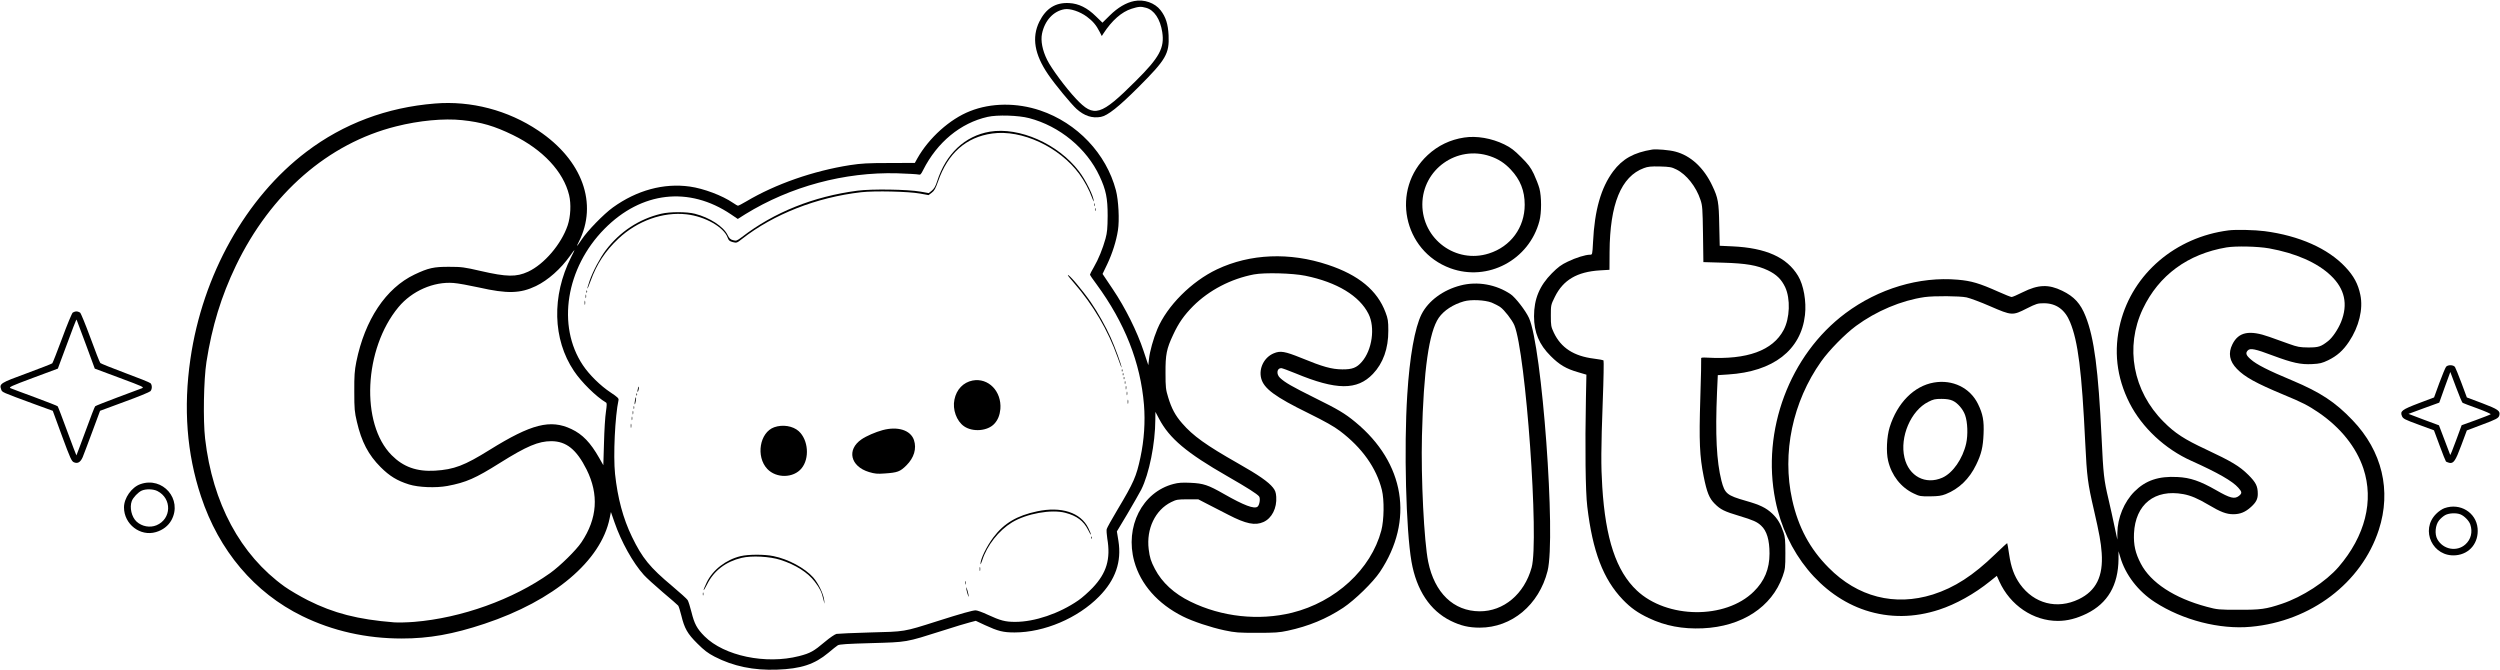
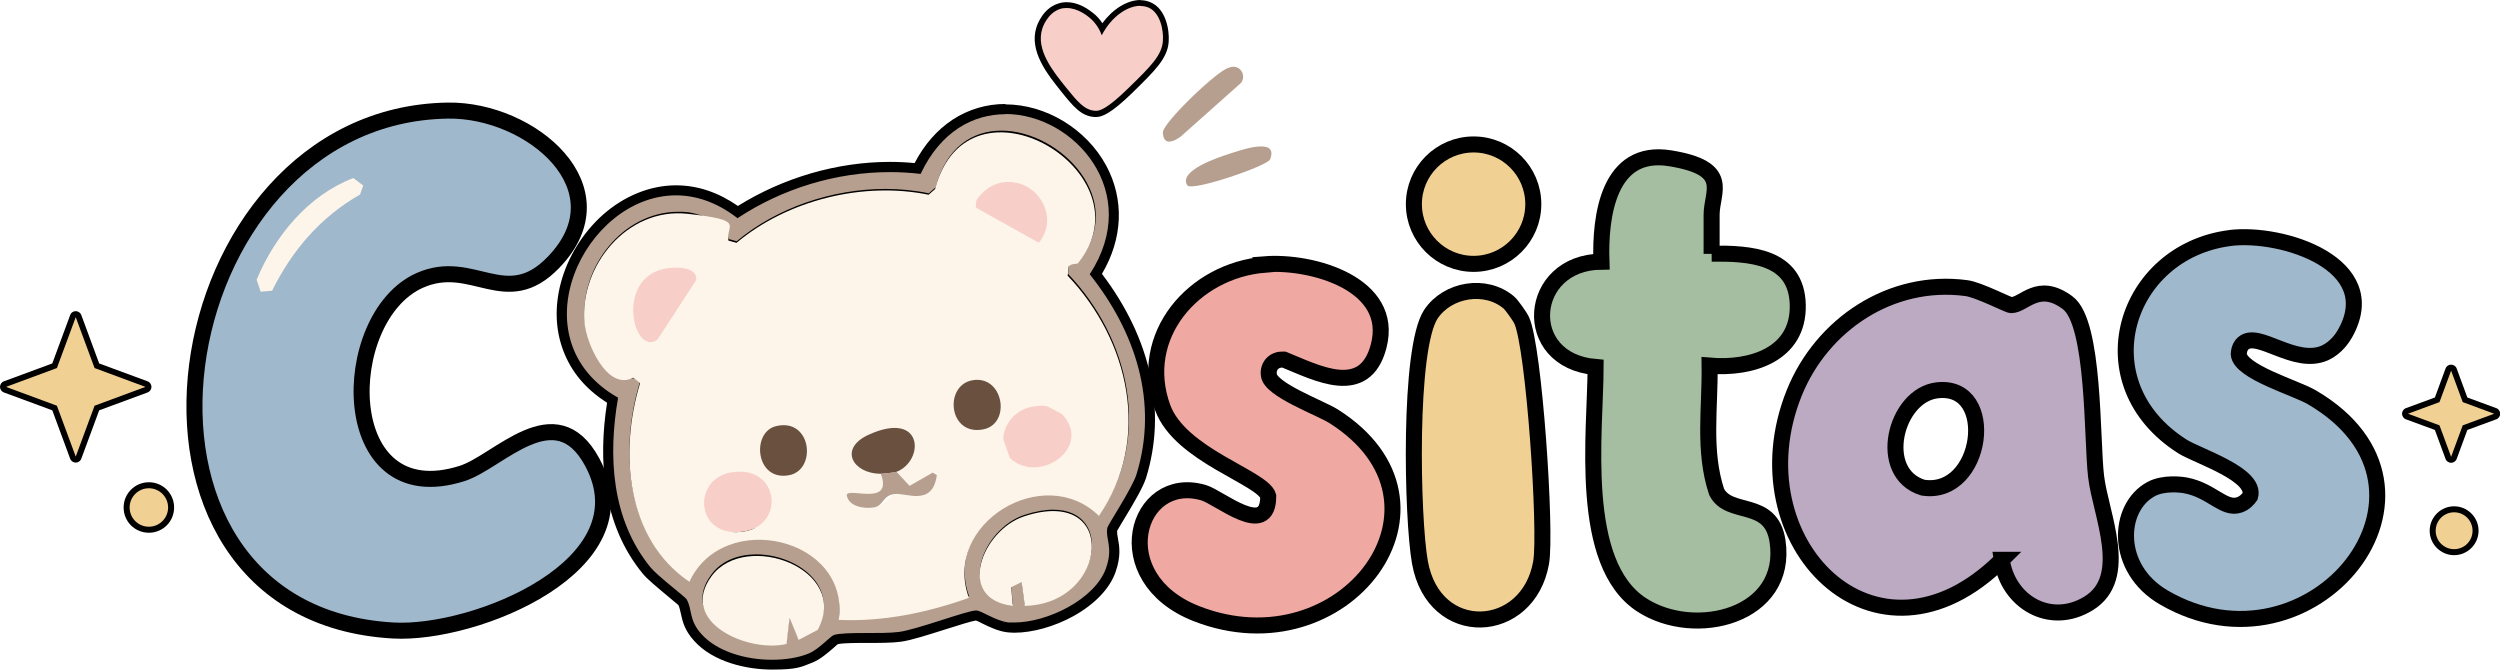
- <svg xmlns="http://www.w3.org/2000/svg" version="1.0" width="2601pt" height="697pt" viewBox="0 0 2601 697" preserveAspectRatio="xMidYMid meet">
-   <g transform="translate(0,697) scale(0.1,-0.1)" fill="#000000" stroke="none">
-     <path d="M11800 6959 c-83 -16 -171 -68 -253 -149 l-77 -76 -68 66 c-90 89 -180 133 -278 138 -142 8 -242 -55 -311 -194 -80 -164 -51 -340 93 -550 70 -103 239 -307 294 -357 81 -73 164 -100 254 -83 70 13 185 104 392 311 285 285 321 346 312 539 -6 116 -29 189 -83 259 -59 77 -173 117 -275 96z m123 -70 c85 -23 148 -117 169 -253 25 -163 -28 -263 -275 -508 -365 -364 -435 -385 -621 -187 -105 111 -258 317 -301 405 -50 100 -69 200 -54 273 28 137 119 236 234 255 58 10 160 -24 232 -77 63 -47 98 -88 133 -157 l23 -45 16 25 c90 138 190 226 294 259 72 23 98 25 150 10z" />
-     <path d="M4525 5893 c-500 -40 -952 -210 -1337 -502 -630 -477 -1080 -1281 -1207 -2156 -74 -508 -38 -984 110 -1429 187 -566 557 -1003 1054 -1246 317 -155 666 -233 1035 -233 285 0 532 44 860 153 722 240 1214 655 1303 1099 l13 64 38 -109 c69 -200 191 -420 305 -546 25 -28 114 -109 196 -179 83 -69 155 -133 161 -140 6 -8 20 -53 32 -101 33 -136 64 -191 167 -293 71 -71 109 -100 180 -137 194 -100 405 -144 650 -135 249 9 389 55 533 175 42 35 86 71 98 78 16 11 99 16 350 23 376 11 351 6 742 130 122 39 249 78 283 86 l61 16 96 -45 c137 -63 189 -76 308 -76 308 0 658 149 879 374 170 173 236 361 201 579 l-16 98 109 182 c59 100 124 214 144 252 83 165 146 479 147 729 l1 81 38 -72 c108 -205 287 -355 711 -598 212 -122 306 -182 329 -209 16 -19 6 -89 -15 -107 -34 -28 -142 13 -349 131 -166 95 -215 111 -350 117 -84 4 -126 1 -175 -12 -326 -84 -509 -445 -409 -806 66 -239 245 -442 505 -572 103 -52 289 -114 434 -145 114 -24 144 -26 340 -26 183 0 230 3 317 22 219 47 404 124 578 239 121 81 310 265 382 373 357 535 259 1134 -255 1558 -110 91 -181 133 -426 254 -237 118 -305 157 -358 206 -42 39 -34 102 12 102 9 0 75 -24 148 -54 426 -177 642 -178 806 -6 106 111 161 265 160 450 0 101 -4 124 -29 190 -85 228 -279 389 -599 495 -398 133 -809 116 -1154 -47 -266 -126 -520 -381 -621 -622 -42 -100 -79 -234 -87 -311 l-7 -64 -49 147 c-67 202 -190 450 -321 644 l-106 158 49 102 c53 112 94 241 111 352 17 105 6 313 -21 416 -100 381 -403 701 -788 831 -243 82 -510 80 -729 -7 -210 -82 -429 -279 -549 -492 l-26 -47 -267 -1 c-223 0 -289 -4 -408 -22 -381 -60 -773 -196 -1078 -377 -42 -25 -81 -45 -87 -45 -5 0 -28 13 -51 29 -112 77 -307 150 -450 170 -272 38 -551 -38 -800 -217 -96 -69 -266 -244 -326 -335 -25 -37 -46 -67 -48 -67 -2 0 6 19 18 42 203 398 39 852 -420 1159 -315 212 -700 313 -1076 282z m6182 -152 c317 -83 598 -314 733 -604 67 -144 84 -228 84 -412 -1 -131 -5 -174 -22 -237 -29 -105 -74 -216 -122 -298 -22 -38 -40 -72 -40 -77 0 -5 30 -50 68 -100 294 -401 458 -815 494 -1255 14 -176 2 -364 -37 -547 -43 -200 -68 -258 -240 -546 -58 -97 -108 -187 -111 -200 -3 -13 0 -57 6 -97 37 -214 -7 -360 -152 -513 -43 -45 -110 -105 -150 -132 -197 -136 -453 -223 -656 -223 -103 0 -153 13 -287 75 -53 25 -109 45 -124 45 -32 0 -146 -32 -404 -114 -349 -111 -330 -107 -692 -116 -176 -5 -334 -12 -352 -15 -17 -4 -69 -39 -120 -82 -117 -99 -153 -119 -269 -149 -347 -89 -780 2 -984 206 -79 79 -106 130 -136 252 -14 56 -32 113 -40 125 -7 12 -80 78 -161 146 -232 194 -311 291 -418 512 -93 192 -149 403 -176 654 -20 191 0 603 36 768 4 18 -9 31 -81 79 -108 71 -224 186 -290 285 -273 409 -176 1013 226 1419 384 388 879 444 1315 150 l71 -48 79 50 c468 288 1031 440 1580 425 110 -4 210 -9 222 -13 19 -5 25 2 48 48 145 288 389 489 670 552 101 23 323 16 432 -13z m-5899 -21 c201 -21 336 -61 529 -155 311 -152 525 -381 584 -625 22 -92 16 -222 -15 -315 -66 -195 -244 -404 -412 -482 -123 -56 -220 -55 -494 8 -169 39 -197 43 -325 43 -163 1 -218 -12 -362 -80 -298 -142 -517 -470 -606 -909 -18 -92 -22 -142 -21 -310 0 -181 3 -211 27 -313 48 -208 120 -345 247 -472 93 -93 171 -141 295 -180 99 -31 279 -38 399 -16 197 37 293 80 546 239 281 176 402 227 537 227 155 -1 261 -86 366 -295 129 -260 112 -509 -53 -756 -55 -83 -223 -248 -327 -322 -385 -274 -923 -467 -1414 -507 -74 -6 -168 -8 -209 -5 -378 30 -628 95 -897 230 -81 41 -190 105 -242 142 -461 331 -749 868 -827 1539 -22 192 -15 613 14 799 58 371 154 683 306 1000 362 752 960 1273 1666 1450 241 61 498 85 688 65z m1133 -1427 c-202 -403 -191 -853 30 -1182 77 -116 232 -269 334 -329 10 -5 9 -26 -1 -97 -8 -49 -17 -195 -20 -322 l-7 -233 -42 74 c-91 161 -175 248 -290 302 -219 104 -417 53 -850 -216 -263 -164 -371 -205 -571 -217 -188 -11 -328 39 -449 161 -326 328 -290 1107 71 1541 140 168 365 267 572 251 45 -3 165 -25 265 -47 296 -67 431 -63 593 15 126 61 258 178 356 316 23 33 43 60 45 60 2 0 -14 -35 -36 -77z m7640 -192 c329 -67 563 -209 657 -397 71 -141 38 -376 -70 -499 -53 -61 -99 -79 -203 -78 -110 1 -201 26 -427 119 -171 69 -217 77 -286 48 -99 -41 -157 -155 -131 -259 27 -107 143 -193 494 -365 172 -85 264 -137 326 -184 230 -174 379 -384 436 -613 26 -104 23 -313 -6 -423 -107 -403 -475 -742 -929 -855 -346 -85 -731 -44 -1057 116 -169 82 -296 199 -369 339 -43 82 -54 119 -65 206 -26 212 68 408 234 490 55 27 68 29 171 29 l111 0 89 -46 c49 -25 150 -77 224 -115 183 -95 279 -114 365 -75 88 39 141 146 133 262 -3 46 -11 67 -34 96 -48 60 -148 130 -365 253 -331 188 -468 286 -580 416 -71 81 -110 154 -145 269 -25 82 -28 104 -28 255 -1 192 11 251 79 396 58 125 114 204 209 300 166 165 392 283 632 329 111 21 404 13 535 -14z" />
-     <path d="M10298 5600 c-259 -44 -457 -230 -548 -516 -17 -53 -32 -78 -55 -97 l-32 -26 -84 15 c-135 24 -508 30 -659 10 -457 -60 -866 -224 -1201 -482 -53 -40 -59 -42 -92 -33 -28 7 -40 19 -57 54 -42 88 -187 182 -340 221 -84 22 -261 22 -352 0 -228 -54 -430 -187 -576 -380 -60 -80 -135 -221 -168 -318 -36 -107 -28 -107 11 0 64 176 152 310 289 439 198 186 463 281 710 253 192 -22 387 -133 426 -242 11 -30 20 -38 54 -47 39 -10 43 -9 96 33 328 257 776 433 1239 486 138 16 496 8 614 -14 l88 -16 33 25 c27 20 40 45 66 118 101 292 290 460 563 498 307 43 699 -139 906 -421 52 -70 103 -165 132 -245 10 -27 18 -45 18 -39 3 46 -83 221 -154 313 -218 285 -620 462 -927 411z" />
-     <path d="M11382 4840 c0 -14 2 -19 5 -12 2 6 2 18 0 25 -3 6 -5 1 -5 -13z" />
-     <path d="M11392 4790 c0 -14 2 -19 5 -12 2 6 2 18 0 25 -3 6 -5 1 -5 -13z" />
-     <path d="M11110 4106 c0 -4 29 -40 65 -81 199 -229 353 -491 452 -770 23 -66 42 -115 42 -108 1 20 -69 213 -114 312 -50 112 -136 265 -206 366 -88 128 -239 306 -239 281z" />
-     <path d="M6101 3934 c0 -11 3 -14 6 -6 3 7 2 16 -1 19 -3 4 -6 -2 -5 -13z" />
-     <path d="M6092 3885 c0 -16 2 -22 5 -12 2 9 2 23 0 30 -3 6 -5 -1 -5 -18z" />
-     <path d="M6082 3820 c0 -19 2 -27 5 -17 2 9 2 25 0 35 -3 9 -5 1 -5 -18z" />
-     <path d="M11671 3114 c0 -11 3 -14 6 -6 3 7 2 16 -1 19 -3 4 -6 -2 -5 -13z" />
-     <path d="M11681 3074 c0 -11 3 -14 6 -6 3 7 2 16 -1 19 -3 4 -6 -2 -5 -13z" />
-     <path d="M11691 3034 c0 -11 3 -14 6 -6 3 7 2 16 -1 19 -3 4 -6 -2 -5 -13z" />
-     <path d="M10119 3011 c-97 -19 -168 -93 -189 -198 -22 -102 22 -224 100 -278 90 -63 247 -50 316 27 36 39 56 89 62 153 14 184 -125 327 -289 296z" />
-     <path d="M11702 2990 c0 -14 2 -19 5 -12 2 6 2 18 0 25 -3 6 -5 1 -5 -13z" />
-     <path d="M11712 2935 c0 -16 2 -22 5 -12 2 9 2 23 0 30 -3 6 -5 -1 -5 -18z" />
-     <path d="M6636 2924 c-4 -14 -5 -28 -3 -31 3 -2 8 8 11 23 4 14 5 28 3 31 -3 2 -8 -8 -11 -23z" />
-     <path d="M11722 2875 c0 -16 2 -22 5 -12 2 9 2 23 0 30 -3 6 -5 -1 -5 -18z" />
-     <path d="M6621 2864 c0 -11 3 -14 6 -6 3 7 2 16 -1 19 -3 4 -6 -2 -5 -13z" />
-     <path d="M6606 2804 c-4 -20 -5 -38 -3 -40 3 -3 8 11 11 32 4 20 5 38 3 40 -3 3 -8 -11 -11 -32z" />
-     <path d="M11732 2790 c0 -19 2 -27 5 -17 2 9 2 25 0 35 -3 9 -5 1 -5 -18z" />
-     <path d="M6592 2730 c0 -14 2 -19 5 -12 2 6 2 18 0 25 -3 6 -5 1 -5 -13z" />
-     <path d="M6582 2675 c0 -16 2 -22 5 -12 2 9 2 23 0 30 -3 6 -5 -1 -5 -18z" />
-     <path d="M6572 2615 c0 -16 2 -22 5 -12 2 9 2 23 0 30 -3 6 -5 -1 -5 -18z" />
-     <path d="M6562 2540 c0 -19 2 -27 5 -17 2 9 2 25 0 35 -3 9 -5 1 -5 -18z" />
-     <path d="M8055 2525 c-152 -54 -193 -306 -72 -434 94 -99 272 -96 356 6 86 104 71 296 -29 387 -61 55 -167 72 -255 41z" />
-     <path d="M9183 2495 c-74 -20 -171 -62 -220 -96 -156 -107 -116 -281 78 -340 61 -18 86 -21 163 -15 134 9 161 19 227 85 79 79 107 174 78 262 -35 104 -168 146 -326 104z" />
-     <path d="M10790 1650 c-209 -44 -344 -124 -453 -268 -72 -95 -138 -231 -136 -280 0 -9 8 8 18 38 50 156 172 311 310 395 152 92 408 138 554 100 119 -31 190 -84 237 -177 16 -34 30 -56 30 -49 0 7 -12 37 -27 67 -79 162 -282 228 -533 174z" />
-     <path d="M11351 1374 c0 -11 3 -14 6 -6 3 7 2 16 -1 19 -3 4 -6 -2 -5 -13z" />
-     <path d="M7706 1184 c-154 -37 -292 -144 -354 -275 -45 -93 -40 -108 5 -18 70 141 194 236 359 275 105 25 292 15 404 -21 158 -51 284 -131 357 -227 53 -69 72 -108 89 -182 14 -60 14 -60 9 -11 -7 65 -61 177 -114 237 -87 98 -260 191 -413 222 -94 20 -262 19 -342 0z" />
-     <path d="M10192 1050 c0 -19 2 -27 5 -17 2 9 2 25 0 35 -3 9 -5 1 -5 -18z" />
-     <path d="M10042 905 c0 -16 2 -22 5 -12 2 9 2 23 0 30 -3 6 -5 -1 -5 -18z" />
-     <path d="M10052 855 c0 -21 25 -107 27 -90 0 6 -6 33 -13 60 -8 28 -14 41 -14 30z" />
-     <path d="M7312 790 c0 -14 2 -19 5 -12 2 6 2 18 0 25 -3 6 -5 1 -5 -13z" />
-     <path d="M15233 5539 c-145 -22 -272 -83 -379 -182 -386 -358 -258 -997 236 -1178 389 -142 819 86 926 491 23 87 23 253 0 340 -10 36 -36 103 -58 150 -34 70 -57 100 -132 175 -73 73 -107 99 -176 133 -132 64 -287 91 -417 71z m270 -194 c86 -29 152 -72 214 -138 100 -106 146 -221 146 -367 0 -237 -145 -435 -372 -507 -343 -110 -694 148 -693 511 2 364 360 618 705 501z" />
-     <path d="M17190 5414 c-192 -31 -310 -97 -407 -227 -126 -170 -193 -403 -209 -735 -7 -132 -7 -132 -32 -132 -46 0 -147 -31 -231 -72 -68 -32 -101 -57 -166 -122 -127 -128 -185 -266 -185 -446 0 -169 53 -295 174 -415 92 -92 161 -132 286 -168 l85 -25 -5 -243 c-10 -510 -5 -975 14 -1129 55 -467 166 -756 370 -969 83 -86 155 -137 269 -191 172 -82 352 -116 562 -107 407 18 719 221 832 542 26 75 28 90 28 240 0 131 -3 170 -19 215 -32 94 -62 143 -117 196 -65 61 -129 92 -274 133 -199 57 -220 75 -255 209 -51 203 -65 477 -46 923 l8 176 107 7 c469 29 759 253 800 619 16 140 -14 312 -72 407 -116 193 -334 291 -684 307 l-131 6 -5 216 c-4 238 -12 282 -72 408 -88 188 -226 315 -386 356 -58 16 -198 28 -239 21z m251 -207 c104 -51 206 -179 251 -317 20 -59 22 -91 26 -356 l4 -291 206 -6 c240 -7 354 -27 466 -80 89 -43 140 -93 179 -175 56 -120 49 -323 -16 -445 -113 -214 -380 -311 -792 -288 -56 3 -69 1 -66 -10 2 -8 -2 -194 -9 -414 -14 -449 -7 -602 35 -812 34 -168 58 -227 115 -284 61 -61 100 -80 257 -127 143 -43 185 -62 226 -101 59 -54 87 -149 87 -290 0 -161 -52 -286 -164 -396 -294 -290 -903 -284 -1217 12 -214 202 -325 536 -359 1078 -14 219 -13 400 5 889 9 231 12 423 8 426 -5 4 -50 13 -101 19 -208 26 -341 112 -416 270 -29 62 -31 73 -31 177 0 110 0 111 42 196 87 176 231 260 468 275 l100 6 1 186 c3 497 120 785 357 872 42 16 74 19 167 17 102 -3 121 -6 171 -31z" />
-     <path d="M23185 4573 c-551 -71 -994 -449 -1124 -959 -73 -288 -41 -570 95 -838 130 -255 369 -478 644 -601 274 -123 428 -211 488 -280 39 -44 40 -57 5 -85 -45 -35 -92 -23 -236 60 -166 95 -270 131 -402 137 -197 11 -332 -35 -448 -151 -108 -108 -176 -274 -178 -430 l0 -71 -29 135 c-15 74 -44 203 -63 285 -48 203 -54 258 -72 640 -34 708 -77 1039 -166 1263 -53 135 -120 207 -244 267 -142 69 -249 65 -410 -15 -55 -28 -107 -50 -116 -50 -8 0 -70 24 -136 54 -199 89 -283 114 -425 126 -399 35 -825 -93 -1168 -349 -581 -434 -875 -1220 -729 -1946 110 -548 475 -993 938 -1145 248 -81 506 -78 766 7 174 57 365 163 530 296 l70 56 26 -58 c113 -249 353 -411 609 -411 99 0 195 25 300 76 219 108 328 295 331 567 l0 82 18 -60 c53 -184 186 -357 361 -470 289 -187 674 -286 998 -256 624 57 1151 456 1331 1008 133 408 35 820 -273 1141 -180 189 -334 290 -626 413 -254 106 -374 167 -434 221 -49 42 -56 66 -29 93 25 25 77 15 259 -54 207 -77 290 -95 410 -89 80 4 103 10 166 40 92 45 154 99 217 193 104 155 149 340 118 487 -23 113 -68 197 -156 290 -181 193 -480 326 -840 373 -97 13 -303 18 -376 8z m423 -187 c276 -50 500 -148 641 -282 146 -138 182 -299 107 -485 -32 -77 -89 -162 -134 -197 -75 -59 -99 -67 -207 -67 -89 1 -111 5 -200 37 -55 20 -147 53 -204 73 -208 74 -321 52 -385 -77 -46 -92 -31 -176 47 -256 81 -84 199 -149 482 -267 203 -84 258 -113 369 -188 229 -157 391 -360 465 -582 111 -335 18 -702 -258 -1023 -133 -154 -376 -312 -591 -384 -164 -55 -219 -63 -450 -62 -207 0 -219 1 -331 31 -337 90 -583 251 -686 449 -57 109 -76 194 -71 314 14 303 216 464 514 409 76 -14 152 -46 261 -111 126 -75 187 -98 258 -98 72 0 126 22 185 76 52 47 70 82 70 135 0 81 -19 119 -99 199 -92 91 -173 139 -441 265 -223 104 -321 167 -439 286 -320 319 -405 778 -217 1175 166 350 468 572 871 640 98 16 324 11 443 -10z m-3148 -510 c36 -8 147 -49 245 -92 226 -98 233 -99 382 -23 100 50 113 54 178 54 127 0 219 -66 272 -196 83 -200 122 -509 158 -1259 17 -350 26 -420 90 -695 57 -249 73 -336 81 -448 17 -243 -58 -394 -238 -481 -226 -109 -466 -47 -612 157 -60 85 -93 173 -113 310 -9 62 -18 114 -20 116 -1 2 -58 -50 -125 -115 -229 -222 -423 -347 -648 -419 -398 -125 -784 -26 -1085 279 -195 196 -315 419 -379 706 -108 486 4 1020 302 1440 82 116 248 285 362 369 211 155 471 265 713 300 101 14 364 12 437 -3z" />
-     <path d="M20120 2990 c-207 -36 -381 -212 -460 -465 -30 -97 -38 -257 -16 -349 36 -153 133 -277 266 -340 60 -29 72 -31 170 -30 84 1 117 5 163 23 137 54 246 158 317 306 54 111 71 181 77 320 6 137 -7 208 -58 312 -82 168 -264 257 -459 223z m196 -189 c51 -23 108 -89 129 -150 26 -72 31 -205 11 -295 -36 -159 -139 -308 -248 -356 -175 -77 -349 15 -394 209 -51 215 67 490 248 580 52 27 72 31 137 31 52 0 89 -6 117 -19z" />
-     <path d="M15195 4000 c-182 -47 -334 -160 -405 -299 -70 -140 -124 -439 -149 -841 -35 -546 -13 -1404 44 -1733 52 -297 193 -510 408 -616 104 -51 188 -71 303 -71 332 0 616 237 705 590 88 352 -58 2339 -194 2633 -35 76 -139 210 -189 245 -151 103 -348 138 -523 92z m324 -178 c29 -12 70 -33 90 -47 41 -28 123 -134 146 -188 119 -286 259 -2236 180 -2522 -76 -275 -290 -456 -541 -455 -271 1 -469 192 -535 515 -43 211 -76 872 -65 1310 17 685 73 1081 175 1229 53 76 149 139 262 171 74 21 217 14 288 -13z" />
-     <path d="M757 3718 c-9 -7 -59 -127 -110 -266 -52 -139 -98 -257 -103 -262 -5 -5 -124 -51 -264 -103 -276 -101 -289 -109 -268 -168 11 -31 -3 -25 350 -155 l187 -68 96 -262 c88 -238 100 -264 125 -274 39 -16 67 1 90 53 10 23 54 141 99 262 l82 221 254 94 c141 51 262 101 270 110 19 21 19 64 1 83 -8 8 -127 56 -263 106 -136 51 -253 98 -259 104 -7 7 -53 125 -103 262 -51 138 -99 256 -108 263 -9 6 -26 12 -38 12 -12 0 -29 -6 -38 -12z m137 -333 l92 -250 260 -97 c247 -92 258 -97 229 -108 -16 -6 -131 -49 -254 -95 -122 -46 -227 -87 -231 -92 -5 -4 -50 -120 -100 -258 -51 -137 -93 -251 -95 -253 -1 -1 -44 112 -95 250 -51 139 -96 257 -100 261 -4 5 -110 46 -236 93 -126 46 -240 89 -254 95 -22 10 1 21 234 108 l258 96 22 60 c142 383 170 457 173 449 2 -5 46 -121 97 -259z" />
-     <path d="M25449 3154 c-8 -10 -39 -85 -70 -168 l-55 -151 -159 -60 c-176 -67 -197 -83 -175 -134 11 -27 28 -36 173 -89 l160 -59 59 -159 c32 -87 62 -162 66 -166 4 -3 19 -9 33 -13 45 -11 66 19 127 184 l57 153 151 57 c158 59 179 70 187 100 12 46 -13 63 -178 126 l-160 60 -55 148 c-31 82 -61 157 -68 168 -15 24 -74 26 -93 3z m172 -375 c6 -4 76 -30 156 -59 79 -29 140 -56 136 -60 -4 -4 -74 -31 -155 -61 l-147 -53 -58 -158 c-32 -87 -59 -155 -61 -151 -1 4 -29 76 -60 158 l-57 150 -159 59 -158 60 160 59 160 58 57 160 58 159 59 -157 c32 -86 63 -160 69 -164z" />
-     <path d="M1461 1933 c-92 -32 -171 -145 -171 -242 0 -175 169 -305 332 -257 72 21 129 65 162 125 117 216 -91 456 -323 374z m177 -72 c153 -78 147 -290 -10 -356 -68 -28 -151 -13 -207 38 -52 48 -75 147 -50 214 14 37 66 92 104 109 44 19 120 17 163 -5z" />
-     <path d="M25432 1683 c-23 -8 -62 -34 -86 -59 -170 -169 -35 -453 205 -431 144 13 239 131 226 280 -15 165 -182 268 -345 210z m165 -64 c40 -15 91 -67 104 -106 26 -78 7 -155 -51 -207 -89 -80 -232 -54 -292 54 -30 54 -21 148 18 196 16 20 45 45 64 55 39 21 113 25 157 8z" />
+ <svg xmlns="http://www.w3.org/2000/svg" id="Capa_2" data-name="Capa 2" viewBox="0 0 1247.8 334.3">
+   <g id="Capa_1-2" data-name="Capa 1">
+     <g>
+       <path d="M567.2,237.7c11.3-36.1-.5-71.5-23.3-100,39.2-60-53.3-116.4-84.5-50.2-31.9-3.8-64.7,4.6-91.3,22.1-57.5-44.7-122,54.3-59.6,89.6-5.1,29.2-3.3,60.8,16.2,84.7,3.3,4,17.4,14.8,18,15.9,3,5.3.9,10.2,7.5,17.5,11.6,12.9,37.8,15.7,53.4,9.6,5.3-2.1,10.8-8.7,12.7-9.3,5.9-1.7,23.6-.3,32.5-1.5,9.3-1.3,33.8-10.7,38.4-10.7,2.7,0,9.9,5.3,16,5.9,16.6,1.5,42.9-10.4,48.8-26.8,3.8-10.6-.3-14.5.7-20.3.3-1.5,12.3-19.5,14.5-26.5ZM408.1,314.4l-9.5,5-4.5-11-1.5,13c-18.8,4.6-54.5-10.7-37.4-33.9,17-22.9,69.5-3.4,52.9,26.9ZM511.5,302.4l-1.6-11.9-5.2,2.6.8,9.3c-28.9-3.4-15.3-37.8,5.7-44.7,47.5-15.6,42.3,43.8.3,44.7ZM548.5,257.5c-27.4-26.9-78.4,3.7-64.9,40.9-20.8,7.4-42.7,12-65,11,5.9-41.2-57.7-55.6-74.5-19-31.9-21.6-35-65.3-24.6-99.2l-3.4-2.7c-13.1,6.9-23.5-17.3-24.4-27.5-2.4-28.4,21.4-57.5,51.3-54.3,7.2.8,19,5.7,20.6,13.4l4,1.1c25.6-21.4,63.3-30.7,95.9-24l3.2-2.8c16.5-62.7,107.9-8.2,71.4,36.9-.5.6-3.6.1-4.8,1.7l-.5,4.6c30.6,32.2,42.1,81.4,15.6,119.9Z" style="fill: #b69f8e;" />
+       <g>
+         <path d="M385.2,331.8c-15.3,0-29.4-5.2-36.9-13.5-4.5-5-5.4-9.1-6.1-12.7-.4-1.9-.7-3.5-1.6-5.1-.6-.6-3.1-2.7-5.3-4.6-4.6-3.8-10.4-8.6-12.5-11.2-16.9-20.7-22.8-50.1-17-85-20.9-12.6-29.6-34-23.3-57.8,7-26.8,30.7-47,55-47s21.1,3.6,30.8,10.8c22.6-14.5,49.5-22.5,76-22.5s9.2.2,13.8.7c9.6-19.1,25.1-29.6,43.9-29.6s38.6,11.7,48.1,29.2c9,16.7,8,35.5-2.9,53.1,24.9,32,32.9,67.8,22.6,100.9-1.5,4.8-7,13.8-10.9,20.4-1.5,2.4-3.1,5.2-3.5,6-.3,1.6,0,3.2.4,5.1.6,3.6,1.5,8.1-1.1,15.4-5.9,16.4-30.3,28.6-48.2,28.6s0,0,0,0c-1.1,0-2.2,0-3.2-.1-4-.4-8.1-2.4-11.5-4-1.6-.8-3.7-1.8-4.3-1.8-1.8,0-9.2,2.4-15.7,4.5-8.5,2.7-17.3,5.5-22.3,6.2-4.2.6-10.2.6-16,.6s-13.1,0-16,.8c-.5.3-1.9,1.5-2.9,2.4-2.6,2.3-6.1,5.4-9.7,6.8-5.4,2.2-12.1,3.3-19.2,3.3ZM377.6,279.3c-8.9,0-16.1,3.2-20.4,9-4.3,5.7-5.2,11.1-2.7,16.1,4.6,9.1,19.2,14.6,30.7,14.6s3.5-.1,5.1-.4l1.3-11.2c.1-1.1,1-2,2.1-2.2.1,0,.2,0,.3,0,1,0,1.9.6,2.3,1.6l3.5,8.5,6.4-3.3c3.3-6.5,3.4-12.9,0-18.5-4.9-8.3-16.7-14.1-28.7-14.1ZM421.3,306.3c1.2,0,2.3,0,3.5,0,17.3,0,36-3.4,55.6-10.2-3.3-11.2-1.4-22.7,5.5-32.5,8.4-11.9,23.1-19.6,37.5-19.6s17.7,3.1,24.6,8.9c25.4-39.5,9.3-86.7-16.9-114.3-.5-.5-.7-1.2-.7-2l.5-4.6c0-.5.2-.9.5-1.3,1.4-1.8,3.7-2,5-2.2,0,0,.2,0,.3,0,10.5-13.5,8.2-26,4.2-34.2-7.2-15.1-25-26.4-41.4-26.4s-25.9,9.4-30.3,26.5c-.1.5-.4.9-.8,1.2l-3.2,2.8c-.5.4-1,.6-1.6.6s-.3,0-.5,0c-6.8-1.4-13.9-2.1-21.2-2.1-26.7,0-53.2,9.3-72.6,25.6-.5.4-1,.6-1.6.6s-.4,0-.7,0l-4-1.1c-.9-.2-1.6-1-1.8-1.9-1.3-6-11.6-10.7-18.4-11.4-1.4-.1-2.8-.2-4.2-.2-11.5,0-22.6,5.1-31.1,14.3-9.4,10.2-14.4,24.3-13.3,37.5.7,8.8,8.7,26.4,17.3,26.4,1.1,0,2.3-.3,3.5-.9.4-.2.8-.3,1.2-.3.6,0,1.1.2,1.6.6l3.4,2.7c.8.6,1.1,1.7.8,2.7-9.9,32.2-7,73.5,21.3,94.7,6.9-12.4,20-19.8,35.7-19.8s26.3,5.5,34.3,14.7c6.1,7.1,9,15.8,8.2,25.4ZM509.9,287.3c.4,0,.8,0,1.2.3.7.4,1.2,1.1,1.3,1.9l1.3,9.6c18-1.4,29-14.9,28.8-27.3-.1-9.4-6.4-15-16.8-15s-8.6.8-13.7,2.5c-11.6,3.8-21.5,17.5-20.5,28.2.6,5.8,4.4,9.6,11.2,11.2l-.5-6.1c0-1,.4-2,1.4-2.4l5.2-2.6c.4-.2.7-.3,1.1-.3Z" style="fill: #b69f8e;" />
+         <path d="M501.8,56.9c34.5,0,68.8,39.2,42.1,80,22.8,28.6,34.5,63.9,23.3,100-2.2,6.9-14.2,25-14.5,26.5-1.1,5.7,3.1,9.6-.7,20.3-5.5,15.4-29.2,27-45.8,27s-2,0-3-.1c-6.2-.6-13.3-5.9-16-5.9s0,0,0,0c-4.5,0-29.1,9.4-38.4,10.7-8.9,1.2-26.5-.2-32.5,1.5-1.9.6-7.4,7.1-12.7,9.3-5.2,2.1-11.6,3.1-18.3,3.1-13.2,0-27.3-4.1-35.1-12.7-6.6-7.3-4.5-12.2-7.5-17.5-.6-1.1-14.8-11.9-18-15.9-19.5-23.9-21.3-55.5-16.2-84.7-51.3-29-16.9-101,28.9-101,9.9,0,20.4,3.4,30.7,11.4,22.4-14.8,49.2-23,76.1-23,5.1,0,10.2.3,15.3.9,10-21.2,26.2-29.8,42.4-29.8M463.6,96.5c-7.1-1.5-14.3-2.2-21.7-2.2-26.7,0-54.2,9.4-74.2,26.1l-4-1.1c-1.6-7.6-13.4-12.6-20.6-13.4-1.5-.2-3-.2-4.5-.2-27.8,0-49.1,27.6-46.8,54.5.7,8.9,8.9,28.7,19.7,28.7s3.1-.4,4.6-1.2l3.4,2.7c-10.5,33.9-7.3,77.6,24.6,99.2,6.7-14.5,20.6-21,34.8-21,21.5,0,43.3,15.1,39.8,40,2.1,0,4.2.1,6.3.1,20.1,0,39.9-4.4,58.7-11.1-9.9-27.4,15.1-51.2,39.9-51.2,8.9,0,17.8,3.1,25.1,10.2,26.6-38.4,15-87.7-15.6-119.9l.5-4.6c1.2-1.6,4.3-1.1,4.8-1.7,24.7-30.5-9.1-65.2-38.6-65.2-14.2,0-27.4,8-32.8,28.3l-3.2,2.8M505.5,301.7l-.8-9.3,5.2-2.6,1.6,11.9c37.2-.9,45.6-47.3,14.2-47.3-4.1,0-8.9.8-14.4,2.6-21.1,6.9-34.6,41.3-5.7,44.7M385.2,321.4c2.6,0,5.1-.3,7.3-.8l1.5-13,4.5,11,9.5-5c11.5-21.1-10.4-36.9-30.5-36.9-8.8,0-17.3,3-22.4,10-15.1,20.4,10.8,34.7,30,34.7M501.8,51.9c-9.4,0-18.5,2.7-26.3,7.8-7.7,5.1-14.1,12.3-19,21.7-4.1-.4-8.2-.6-12.3-.6-26.3,0-53.1,7.8-75.9,22-9.8-6.8-20.1-10.3-30.9-10.3h0c-12.9,0-25.9,5.3-36.6,14.8-10,9-17.5,21.1-20.9,34-3.1,11.7-2.7,23.3,1.2,33.6,4,10.7,11.3,19.4,21.9,26.1-2.4,15.3-2.6,29.6-.6,42.6,2.6,16.6,8.7,30.9,18.4,42.7,2.1,2.6,6.9,6.6,12.9,11.6,1.8,1.5,4,3.3,4.9,4.1.6,1.2.8,2.5,1.2,4.1.8,3.7,1.7,8.3,6.7,13.8,9.5,10.6,26.3,14.3,38.8,14.3s14.4-1.2,20.2-3.5c4-1.6,7.7-4.9,10.5-7.3.7-.7,1.7-1.5,2.2-1.9,2.8-.6,9.2-.6,15-.6,5.9,0,12,0,16.4-.6,5.3-.7,14.1-3.6,22.7-6.3,5.4-1.7,12.6-4,14.8-4.3.7.2,2.3,1,3.4,1.6,3.5,1.7,7.9,3.8,12.3,4.3,1.1.1,2.3.2,3.5.2,9.1,0,20.1-3.1,29.5-8.3,10.6-5.9,18.1-13.7,21-22,2.8-7.9,1.9-13,1.2-16.7-.3-1.6-.5-2.8-.4-3.9.5-1,2-3.3,3.2-5.4,5.3-8.7,9.7-16.3,11.2-20.9,10.4-33.5,2.6-69.5-22-101.9,5.2-8.8,8-18,8.4-27.2.4-9.3-1.8-18.6-6.3-26.9-9.9-18.3-30.1-30.5-50.3-30.5h0ZM463.6,101.5c1.2,0,2.4-.4,3.3-1.2l3.2-2.8c.8-.7,1.3-1.5,1.5-2.5,4.2-15.9,14.1-24.6,27.9-24.6,15.5,0,32.3,10.7,39.1,25,3.5,7.4,5.7,18.6-3.3,30.8-1.7.3-4.1.9-5.9,3-.6.7-1,1.7-1.1,2.6l-.5,4.6c-.1,1.5.3,2.9,1.4,4,25.1,26.4,40.7,71,18.1,108.9-6.9-5.1-15.1-7.7-24-7.7-15.2,0-30.7,8.1-39.5,20.7-6.9,9.8-9.1,21.1-6.5,32.3-18.5,6.2-36.2,9.3-52.5,9.3s-.6,0-.9,0c.1-9.2-2.9-17.6-9-24.6-8.4-9.7-22-15.6-36.2-15.6-15.5,0-28.7,6.8-36.4,18.6-25.3-20.9-27.6-59.7-18.2-90.3.6-2,0-4.1-1.6-5.4l-3.4-2.7c-.9-.7-2-1.1-3.1-1.1-.8,0-1.6.2-2.3.6-.8.4-1.6.6-2.3.6-6.3,0-14-15.5-14.8-24.1-1-12.6,3.7-25.9,12.6-35.6,8-8.7,18.4-13.5,29.2-13.5s2.6,0,3.9.2c6.6.7,15.4,5.2,16.2,9.4.4,1.8,1.8,3.3,3.6,3.8l4,1.1c.4.1.9.2,1.3.2,1.2,0,2.3-.4,3.2-1.2,18.7-15.6,45.3-25,71-25s14.1.7,20.7,2.1c.3,0,.7.1,1,.1h0ZM499.9,295.1c-3.6-1.6-5.5-4.2-5.9-7.9-.9-8.5,7.3-21.8,18.8-25.5,4.8-1.6,9.1-2.4,12.9-2.4h0c9,0,14.2,4.6,14.3,12.5.1,9-7.5,22.1-24.2,24.5l-1-7.2c-.2-1.6-1.2-3-2.6-3.8-.7-.4-1.5-.6-2.3-.6-.8,0-1.6.2-2.3.5l-5.2,2.6c-1.8.9-2.9,2.8-2.7,4.9l.2,2.3h0ZM385.2,316.4c-12,0-24.8-5.9-28.5-13.2-2.1-4.1-1.2-8.5,2.4-13.5,5.1-6.9,13.7-8,18.4-8,11,0,22.1,5.4,26.6,12.9,2.8,4.7,2.8,9.8.2,15.3l-3.2,1.7-2.4-6c-.8-1.9-2.6-3.1-4.6-3.1-.2,0-.5,0-.7,0-2.3.3-4,2.1-4.3,4.4l-1.1,9.3c-.9,0-1.8.1-2.8.1h0Z" />
+       </g>
+       <g>
+         <path d="M546.8,56.9c-6.1-.2-10-5-15.8-12.2-6.6-8.2-15.7-19.4-12.1-30.7.4-1.4,3-8.6,9.8-10.8,1.2-.4,2.5-.6,3.8-.6,4,0,8.2,1.8,12.3,5.2,2.2,1.8,4,4.1,5.3,6.6,5.5-8.9,13.4-12.9,19.1-12.9s3.2.3,4.6.9c6.8,3,8.5,12.7,8,18.4-.7,7.7-6.7,13.6-17.5,24.2-10.6,10.4-14.7,11.8-17.2,11.8s-.2,0-.3,0Z" style="fill: #f7cfc8;" />
+         <path d="M569.3,3c1.4,0,2.8.3,4,.8,5.7,2.5,7.6,11.1,7.1,16.9-.6,7-6.1,12.5-17.1,23.2-10.8,10.6-14.4,11.4-16.2,11.4s-.2,0-.3,0c-5.5-.2-9.1-4.7-14.7-11.6-6.5-8.1-15.2-18.8-11.9-29.3.2-.8,2.6-7.8,8.8-9.9,1.1-.4,2.3-.5,3.4-.5,5.5,0,10.3,3.9,11.4,4.8,3.7,3.1,5.4,6.8,6.1,8.8,5-9.6,13-14.7,19.3-14.7M569.3,0c-6.7,0-13.9,4.5-19.1,11.6-1.2-1.9-2.7-3.6-4.5-5-4.4-3.6-8.9-5.5-13.3-5.5-1.5,0-2.9.2-4.3.7-7.5,2.4-10.3,10.3-10.8,11.8-3.8,12,5.6,23.6,12.4,32.1,5.8,7.2,10,12.5,16.9,12.7.1,0,.3,0,.4,0,3,0,7.3-1.5,18.3-12.2,11.1-10.9,17.3-16.9,18-25.1.5-6.2-1.4-16.6-8.9-19.9-1.6-.7-3.3-1.1-5.2-1.1h0Z" />
+       </g>
+       <path d="M613.2,33.9c2-1,4.3-.7,5.8.8,1.7,1.7,2,4.5.5,6.6-10,8.9-20.1,17.9-30.1,26.8-.4.3-4.8,3.7-7.3,2.2-1.5-.9-1.6-3.2-1.7-4.1-.3-4.7,27.6-31.4,32.8-32.3Z" style="fill: #b69f8e;" />
+       <path d="M592.6,92.5c-4.7-7.4,16-14.1,20.6-15.6,3.9-1.2,25.5-9.4,20.7,2.7-1.3,3.2-39.2,16.2-41.3,12.9Z" style="fill: #b69f8e;" />
+       <g>
+         <path d="M74.3,264.4c-6.1,0-11.1-5-11.1-11.1s5-11.1,11.1-11.1,11.1,5,11.1,11.1-5,11.1-11.1,11.1Z" style="fill: #f1d094;" />
+         <path d="M74.3,243.7c5.3,0,9.6,4.3,9.6,9.6s-4.3,9.6-9.6,9.6-9.6-4.3-9.6-9.6,4.3-9.6,9.6-9.6M74.3,240.7c-6.9,0-12.6,5.6-12.6,12.6s5.6,12.6,12.6,12.6,12.6-5.6,12.6-12.6-5.6-12.6-12.6-12.6h0Z" />
+       </g>
+       <g>
+         <path d="M1224.9,275.6c-5.9,0-10.7-4.8-10.7-10.7s4.8-10.7,10.7-10.7,10.7,4.8,10.7,10.7-4.8,10.7-10.7,10.7Z" style="fill: #f1d094;" />
+         <path d="M1224.9,255.7c5.1,0,9.2,4.1,9.2,9.2s-4.1,9.2-9.2,9.2-9.2-4.1-9.2-9.2,4.1-9.2,9.2-9.2M1224.9,252.7c-6.7,0-12.2,5.5-12.2,12.2s5.5,12.2,12.2,12.2,12.2-5.5,12.2-12.2-5.5-12.2-12.2-12.2h0Z" />
+       </g>
+       <g>
+         <path d="M999.2,279.4c-62.8,62.6-133.4-9.1-103.7-83.2,13.8-34.3,48.4-57.4,85.9-52.4,6.3.8,20.9,8.5,22.4,8.5,6.5,0,13.4-12.2,28.2-1.2,13.6,10,12,68.3,14.2,86.7,2.2,18.9,17.3,50.5-3.8,63.4-19.1,11.7-40.2-.7-43.3-21.8ZM967,194.8c-21.1,2.3-30.8,41.4-7.2,48.6,30.1,4.6,37.4-52,7.2-48.6Z" style="fill: #bbaac1; stroke: #000; stroke-linecap: round; stroke-miterlimit: 10; stroke-width: 8px;" />
+         <path d="M1112.9,118.8c26.2-3.3,77.1,13,57.6,47.6-1.1,2-4.4,7.1-10,9.7-15.1,6.8-33.5-11.4-40.9-4.7-.8.7-2,2.2-2.2,5.3.5,8.9,28.6,16.9,36.5,21.6,78.5,45.9,0,142.9-73.9,99.9-24.8-14.4-23.3-45-6.3-54.1,6.1-3.3,14.9-2.3,17.3-1.8,13,2.5,19,12.3,26.7,9.7,2.7-.9,4.4-2.9,5.4-4.3,3.2-10.9-26-20-33.7-24.8-49.8-31.5-29.2-97.4,23.7-104.1Z" style="fill: #a0b8cc; stroke: #000; stroke-linecap: round; stroke-miterlimit: 10; stroke-width: 8px;" />
+         <path d="M854.3,126.6c18.9-.2,42.4,1,43,25.5.6,24.9-23.3,32.2-44,30.4.3,21-3.3,42.5,3.5,63,6.3,12.5,27.2,3.2,30.4,24.6,5.6,37.4-41.2,49.1-67.8,31.8-31.9-20.7-23.1-86.2-23-118.7-38-3.2-34.1-52.3,2.9-52.6-.8-22.6,3.5-56.6,34.3-51.6s20.7,16.6,20.7,28.2v19.5Z" style="fill: #a5bda0; stroke: #000; stroke-linecap: round; stroke-miterlimit: 10; stroke-width: 8px;" />
+         <path d="M631.2,131.9c23.6-1.9,65.1,9.8,56.9,40.9-6.9,26.3-30.9,13.3-47.2,6.7-.4,0-3.2-.4-5.5,1.6-2.6,2.3-2.2,5.7-2.1,6,.6,7.4,25.6,16.4,32.4,20.7,68.4,43.4,5.3,127.3-68.5,98.5-45.5-17.8-30.2-70.2,3.5-60.4,7.9,2.3,32.4,23.4,32.3,1.7-2.7-9.3-44-20.3-52.7-44.2-13-35.7,15.4-68.4,51-71.3Z" style="fill: #efa8a2; stroke: #000; stroke-linecap: round; stroke-miterlimit: 10; stroke-width: 8px;" />
+         <path d="M753,150.9c1.4,1.1,5.7,7.2,6.5,9,6.2,13.4,12.4,105.2,9.7,120.9-6.4,36.6-53.5,39.2-60.5-.2-3.9-21.8-5.8-106.8,5.5-123.8,8.3-12.4,27.2-15.6,38.8-5.9Z" style="fill: #f1d094; stroke: #000; stroke-linecap: round; stroke-miterlimit: 10; stroke-width: 8px;" />
+         <ellipse cx="735.5" cy="101.9" rx="29.8" ry="29.8" style="fill: #f1d094; stroke: #000; stroke-linecap: round; stroke-miterlimit: 10; stroke-width: 8px;" />
+         <path d="M223.5,55.9c41.2-.6,88.3,38.8,52.7,75.7-23.9,24.8-40.3-2.8-66.9,9.1-41.2,18.4-42,116.5,21.3,96.3,18.2-5.8,46.4-39.6,64.8-5.8,28.1,51.6-58.4,86.5-99.2,84.2-153.8-8.6-116.5-257.4,27.3-259.5ZM176.4,88.9c-22.4,8.5-39.2,29-48.2,50.7l2,6,5.7-.5c10.1-20.3,24.1-36.7,43.9-48l1.6-4.5-4.9-3.7Z" style="fill: #a0b8cc; stroke: #000; stroke-miterlimit: 10;" />
+         <path d="M295.5,230.5c-18.4-33.8-46.6,0-64.8,5.8-63.3,20.2-62.5-77.8-21.3-96.3,26.6-11.9,43,15.7,66.9-9.1,35.6-36.9-11.4-76.3-52.7-75.7-143.8,2.1-181.1,250.8-27.3,259.5,40.8,2.3,127.3-32.6,99.2-84.2Z" style="fill: #a0b8cc; stroke: #000; stroke-miterlimit: 10; stroke-width: 8px;" />
+       </g>
+       <path d="M176.4,88.9l4.9,3.7-1.6,4.5c-19.8,11.3-33.8,27.7-43.9,48l-5.7.5-2-6c9-21.7,25.8-42.2,48.2-50.7Z" style="fill: #fdf5e9;" />
+       <path d="M538.2,131.3c-.5.6-3.6.1-4.8,1.7l-.5,4.6c30.6,32.2,42.1,81.4,15.6,119.9-27.4-26.9-78.4,3.7-64.9,40.9-20.8,7.4-42.7,12-65,11,5.9-41.2-57.7-55.6-74.5-19-31.9-21.6-35-65.3-24.6-99.2l-3.4-2.7c-13.1,6.9-23.5-17.3-24.4-27.5-2.4-28.4,21.4-57.5,51.3-54.3s19,5.7,20.6,13.4l4,1.1c25.6-21.4,63.3-30.7,95.9-24l3.2-2.8c16.5-62.7,107.9-8.2,71.4,36.9ZM501.3,90.9c-5.8.6-10.9,4.3-14,9l-.3,3.7,31.5,17.6c10.7-12.9-.7-32-17.2-30.3ZM333.4,133.8c-27.1,3.8-17.4,44.8-5.2,35.7l19.3-29.7c1-6.7-10-6.6-14.1-6ZM485.3,189.8c-14.3,2.6-11.9,28,5.5,24.5,14.1-2.8,10-27.3-5.5-24.5ZM516.3,202.8c-8.4,1-15.3,7.9-15.6,16.3l3.3,9.5c14.7,13.7,42-5.6,26-22l-7.2-3.8c-2.2-.6-4.3-.2-6.5,0ZM387.3,212.7c-12.4,3-10.3,27.6,6.5,24.5,14.1-2.6,11.2-28.9-6.5-24.5ZM439.6,236.5c6.2,16.6-15.5,7-17,10.5.7,6.1,8.9,7.1,13.4,6.4,5.1-.8,8.8-6.5,10.2-6.7,5.9-.9,19.3,6.6,21.4-9.5l-2.1-1.2-11.5,6.6-6.5-7c14.1-5.6,13.5-30.9-14-18.5-15,6.8-8.1,19.3,6,19.5ZM365.3,235.7c-20.5,3.1-18.3,33.8,6.5,29.5,20.2-3.6,17.1-33-6.5-29.5Z" style="fill: #fdf5e9;" />
+       <path d="M398.6,319.4l-4.5-11-1.5,13c-18.8,4.6-54.5-10.7-37.4-33.9,17-22.9,69.5-3.4,52.9,26.9l-9.5,5Z" style="fill: #fdf5e9;" />
+       <path d="M511.5,302.4l-1.6-11.9-5.2,2.6.8,9.3c-28.9-3.4-15.3-37.8,5.7-44.7,47.5-15.6,42.3,43.8.3,44.7Z" style="fill: #fdf5e9;" />
+       <path d="M516.3,202.8c2.2-.3,4.3-.6,6.5,0l7.2,3.8c15.9,16.4-11.3,35.8-26,22l-3.3-9.5c.4-8.5,7.2-15.3,15.6-16.3Z" style="fill: #f7cfc8;" />
+       <path d="M365.3,235.7c23.6-3.6,26.7,25.9,6.5,29.5-24.8,4.4-27-26.4-6.5-29.5Z" style="fill: #f7cfc8;" />
+       <path d="M333.4,133.8c4.1-.6,15-.7,14.1,6l-19.3,29.7c-12.2,9.1-21.9-32,5.2-35.7Z" style="fill: #f7cfc8;" />
+       <path d="M501.3,90.9c16.5-1.7,27.9,17.4,17.2,30.3l-31.5-17.6.3-3.7c3.1-4.7,8.2-8.4,14-9Z" style="fill: #f7cfc8;" />
+       <path d="M447.5,235.5c-1,.4-6.6,1-8,1-14-.2-21-12.6-6-19.5,27.5-12.5,28.1,12.9,14,18.5Z" style="fill: #6a503e;" />
+       <path d="M387.3,212.7c17.8-4.4,20.6,21.9,6.5,24.5-16.8,3.1-18.9-21.5-6.5-24.5Z" style="fill: #6a503e;" />
+       <path d="M485.3,189.8c15.6-2.8,19.6,21.7,5.5,24.5-17.4,3.5-19.8-21.9-5.5-24.5Z" style="fill: #6a503e;" />
+       <path d="M447.5,235.5l6.5,7,11.5-6.6,2.1,1.2c-2.1,16.1-15.5,8.6-21.4,9.5s-5.1,6-10.2,6.7c-4.5.7-12.7-.3-13.4-6.4,1.5-3.6,23.2,6,17-10.5,1.4,0,7-.6,8-1Z" style="fill: #b69f8e;" />
+       <g>
+         <path d="M1223.4,229.4c-.6,0-1.2-.4-1.4-1l-5.6-15-15-5.6c-.6-.2-1-.8-1-1.4s.4-1.2,1-1.4l15-5.6,5.6-15c.2-.6.8-1,1.4-1s1.2.4,1.4,1l5.6,15,15,5.6c.6.2,1,.8,1,1.4s-.4,1.2-1,1.4l-15,5.6-5.6,15c-.2.6-.8,1-1.4,1Z" style="fill: #f1d094;" />
+         <path d="M1223.4,185l5.8,15.7,15.7,5.8-15.7,5.8-5.8,15.7-5.8-15.7-15.7-5.8,15.7-5.8,5.8-15.7M1223.4,182c-1.3,0-2.4.8-2.8,2l-5.3,14.4-14.4,5.3c-1.2.4-2,1.6-2,2.8s.8,2.4,2,2.8l14.4,5.3,5.3,14.4c.4,1.2,1.6,2,2.8,2s2.4-.8,2.8-2l5.3-14.4,14.4-5.3c1.2-.4,2-1.6,2-2.8s-.8-2.4-2-2.8l-14.4-5.3-5.3-14.4c-.4-1.2-1.6-2-2.8-2h0Z" />
+       </g>
+       <g>
+         <path d="M37.8,229.4c-.6,0-1.2-.4-1.4-1l-9.2-24.7-24.7-9.2c-.6-.2-1-.8-1-1.4s.4-1.2,1-1.4l24.7-9.2,9.2-24.7c.2-.6.8-1,1.4-1s1.2.4,1.4,1l9.2,24.7,24.7,9.2c.6.2,1,.8,1,1.4s-.4,1.2-1,1.4l-24.7,9.2-9.2,24.7c-.2.6-.8,1-1.4,1Z" style="fill: #f1d094;" />
+         <path d="M37.8,158.3l9.4,25.4,25.4,9.4-25.4,9.4-9.4,25.4-9.4-25.4-25.4-9.4,25.4-9.4,9.4-25.4M37.8,155.3c-1.3,0-2.4.8-2.8,2l-8.9,24.1-24.1,8.9c-1.2.4-2,1.6-2,2.8s.8,2.4,2,2.8l24.1,8.9,8.9,24.1c.4,1.2,1.6,2,2.8,2s2.4-.8,2.8-2l8.9-24.1,24.1-8.9c1.2-.4,2-1.6,2-2.8s-.8-2.4-2-2.8l-24.1-8.9-8.9-24.1c-.4-1.2-1.6-2-2.8-2h0Z" />
+       </g>
+     </g>
  </g>
</svg>
